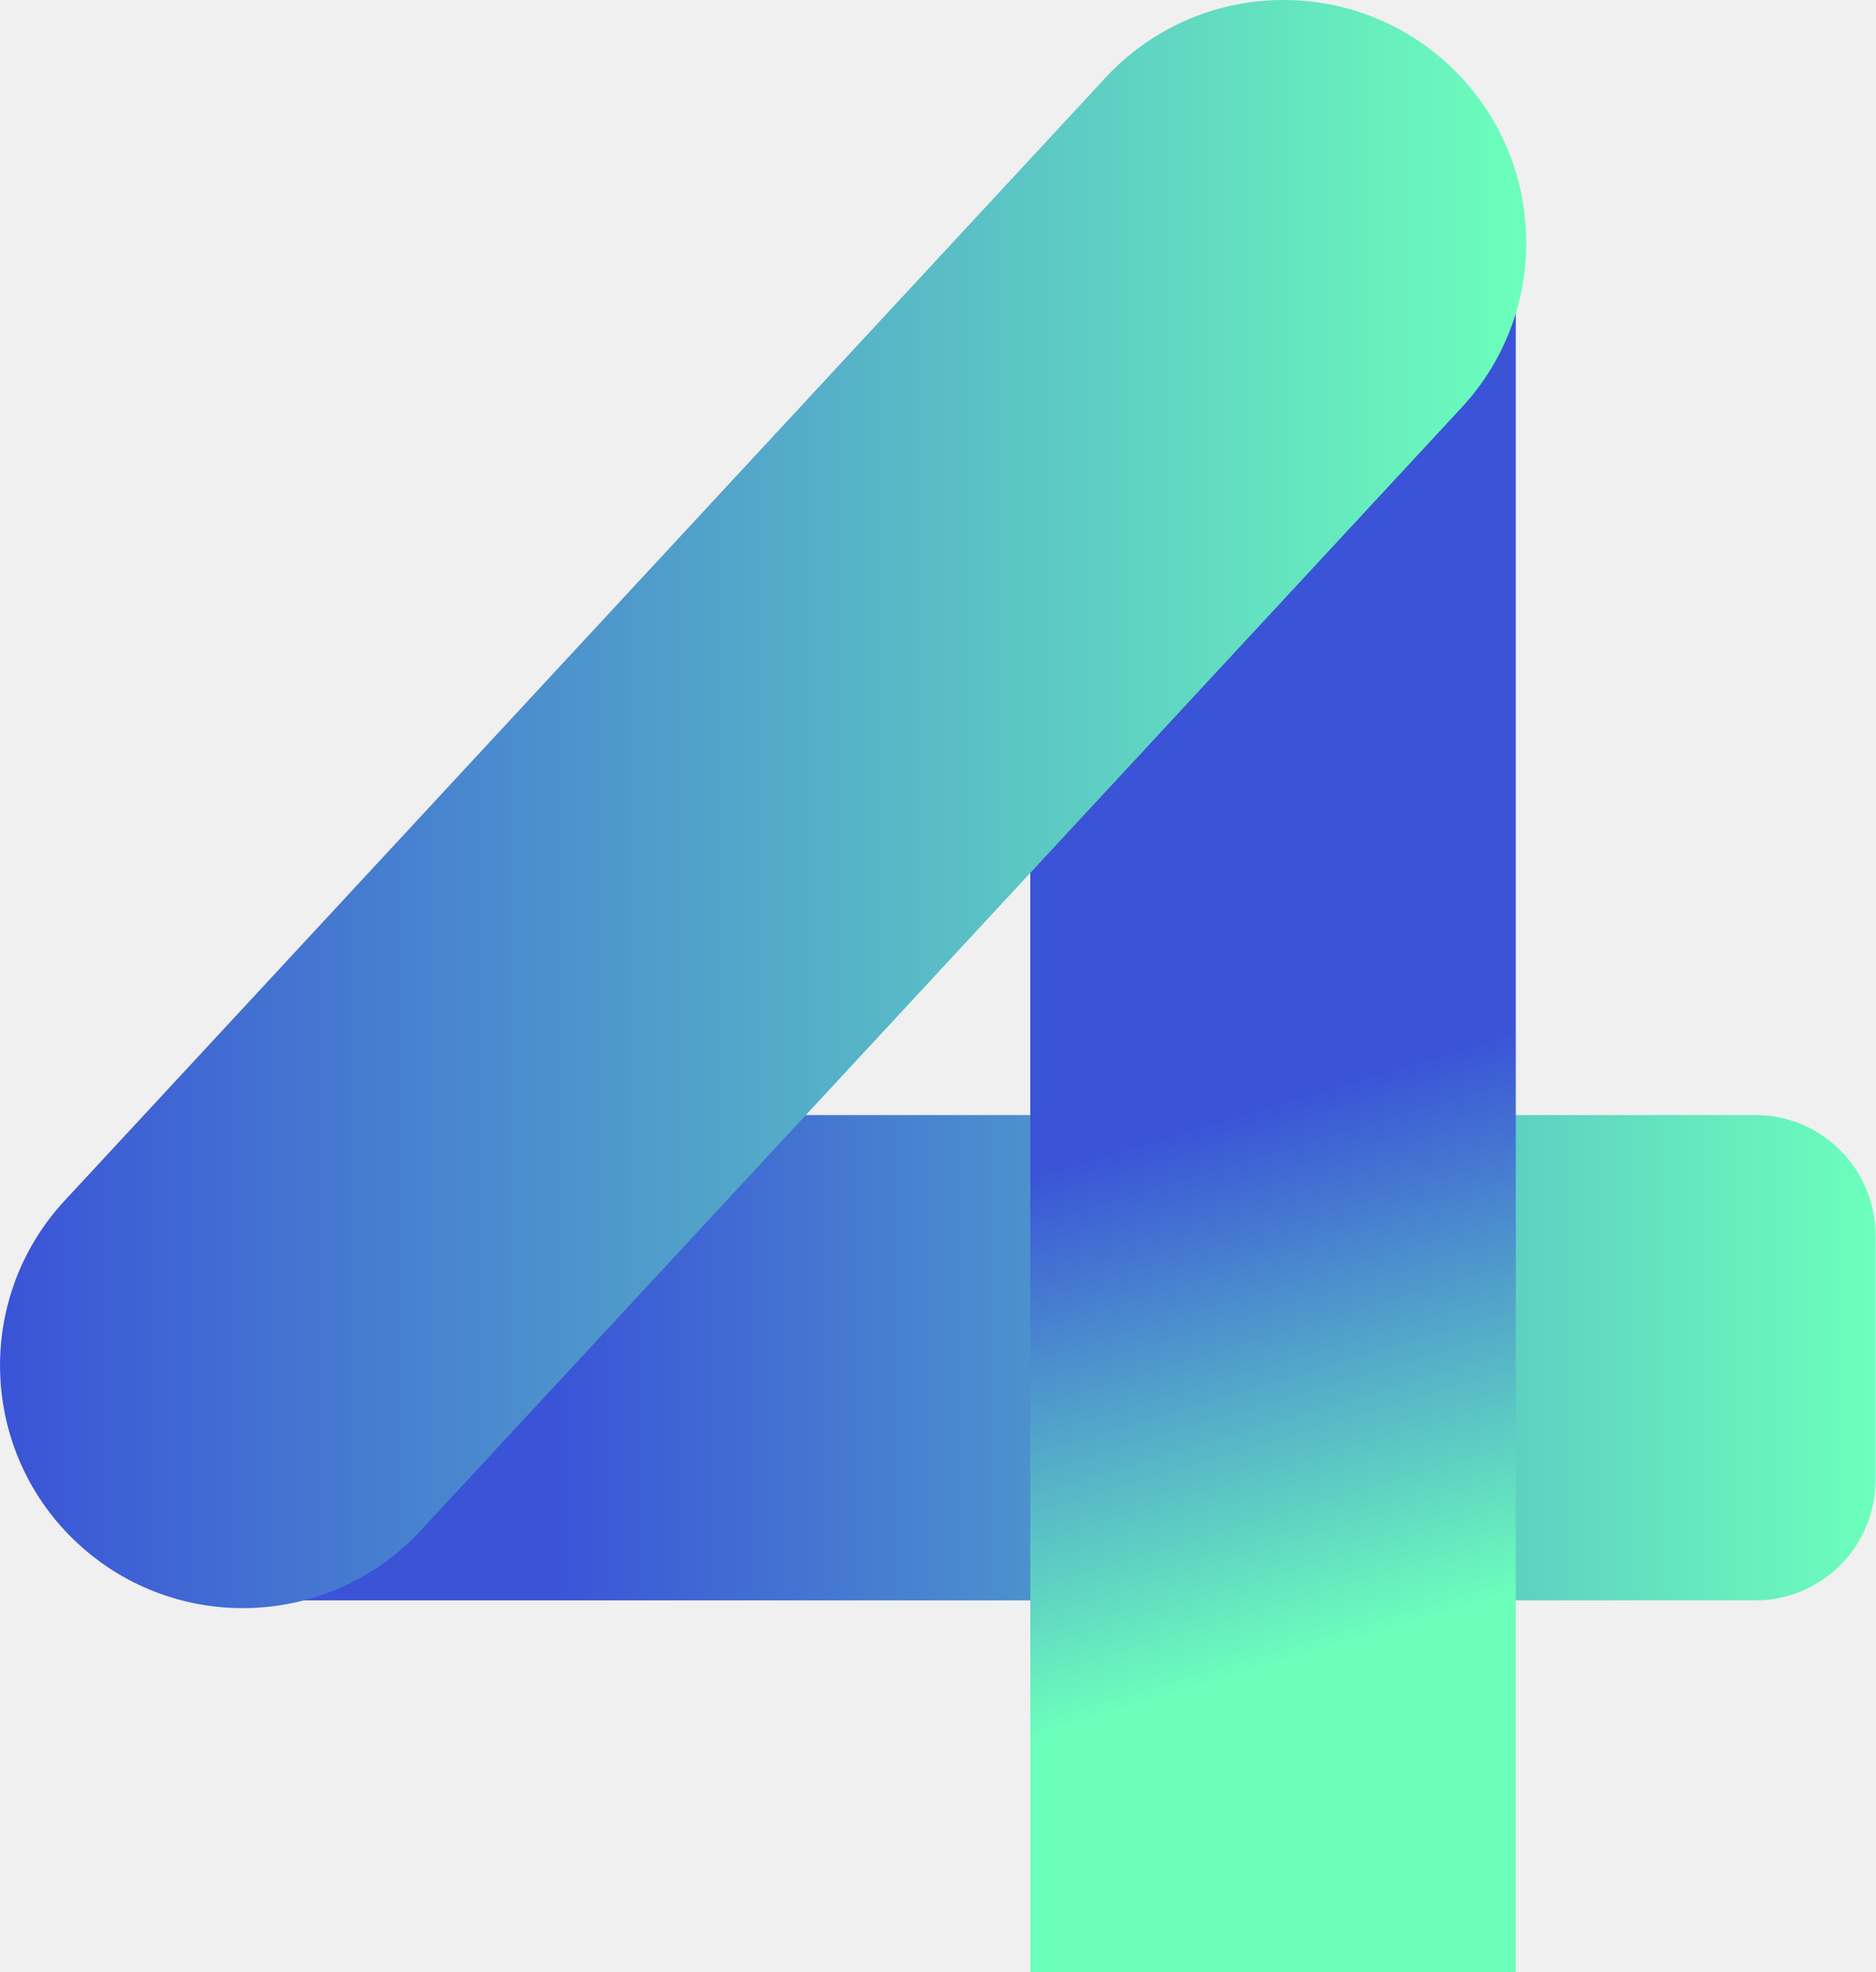
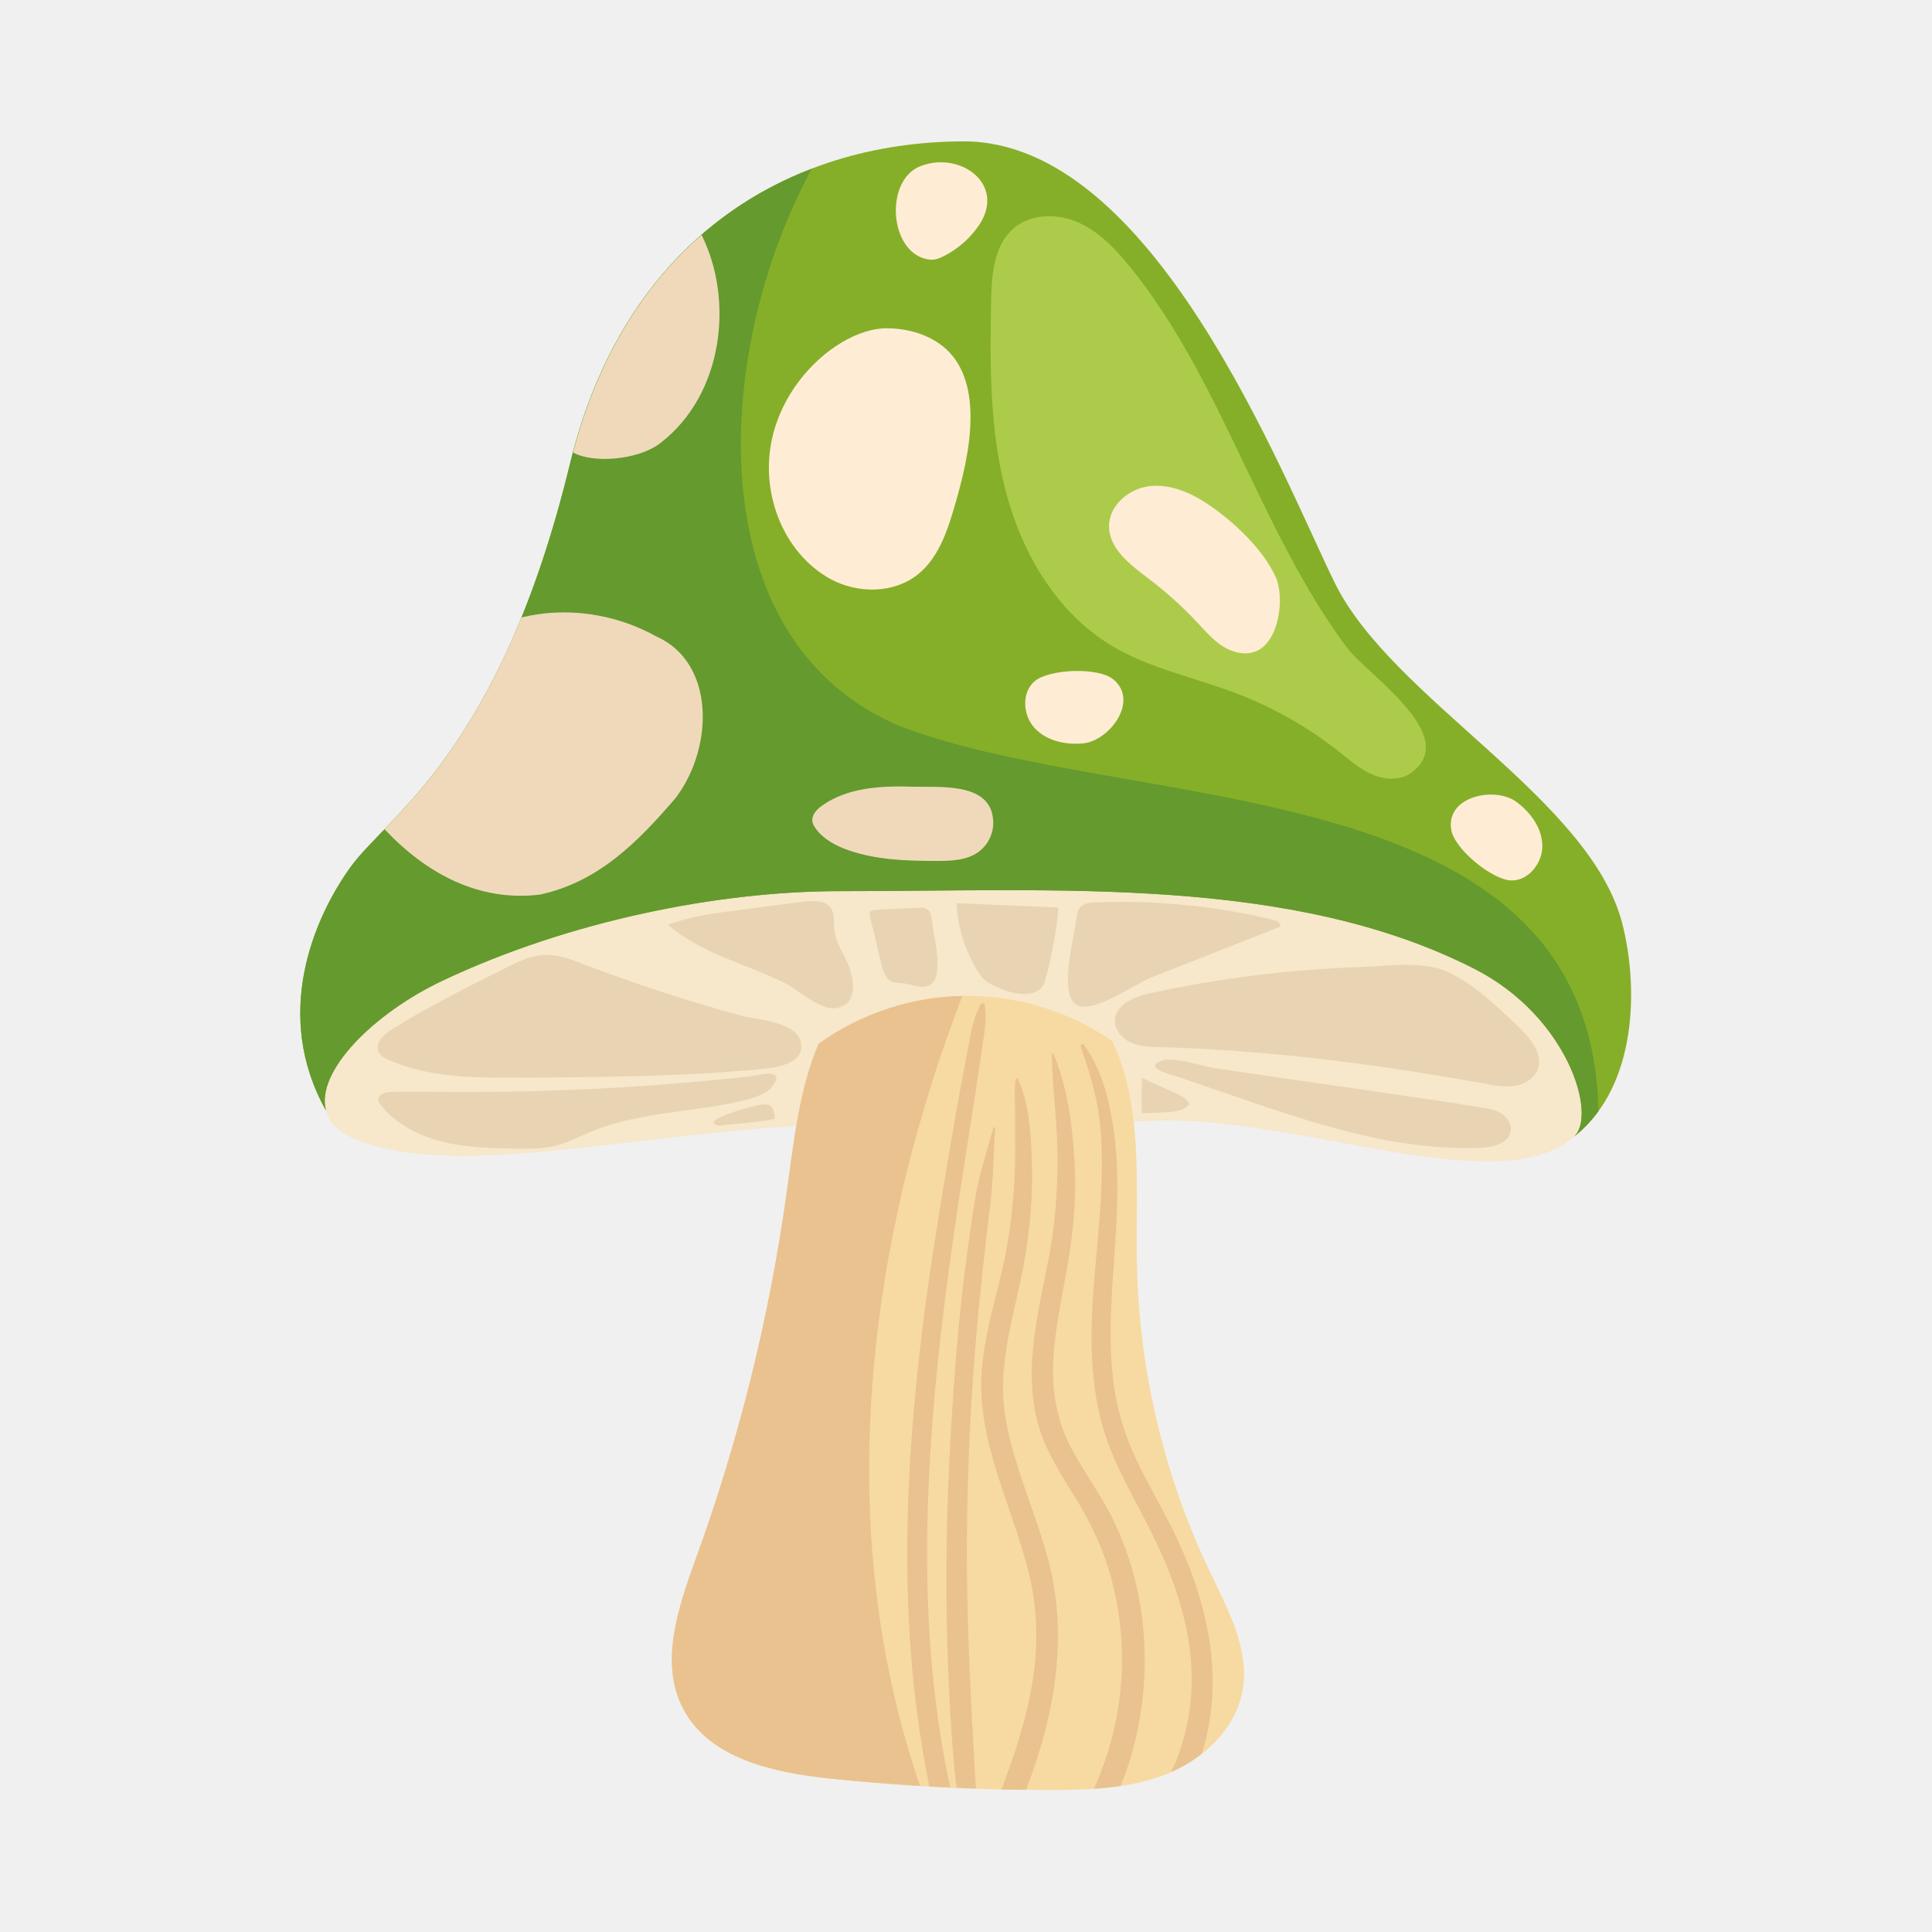
- <svg xmlns="http://www.w3.org/2000/svg" width="659" height="693" viewBox="0 0 659 693" fill="none">
-   <g clip-path="url(#clip0_46_179)">
-     <path d="M28.724 434.099L28.724 520.154C28.724 543.49 47.644 562.407 70.984 562.407H616.74C640.08 562.407 659 543.49 659 520.154V434.099C659 410.763 640.08 391.846 616.74 391.846H70.984C47.644 391.846 28.724 410.763 28.724 434.099Z" fill="url(#paint0_linear_46_179)" />
-     <path d="M490.685 32.49H403.945C380.791 32.49 362.021 51.257 362.021 74.407V699.083C362.021 722.233 380.791 741 403.945 741H490.685C513.839 741 532.609 722.233 532.609 699.083V74.407C532.609 51.257 513.839 32.49 490.685 32.49Z" fill="url(#paint1_linear_46_179)" />
-     <path d="M513.568 143.239C545.586 108.692 543.532 54.735 508.98 22.721C474.427 -9.292 420.461 -7.238 388.443 27.309L22.743 421.891C-9.275 456.438 -7.221 510.395 27.331 542.408C61.884 574.421 115.85 572.367 147.868 537.821L513.568 143.239Z" fill="url(#paint2_linear_46_179)" />
+ <svg xmlns="http://www.w3.org/2000/svg" version="1.1" id="Capa_1" x="0px" y="0px" viewBox="0 0 2122 2122" style="enable-background:new 0 0 2122 2122;" xml:space="preserve">
+   <g>
+     <path style="fill:#F7E7CB;" d="M1781.701,1013.94c-35.671-137.588-253.102-246.146-315.68-373.766   c-59.498-121.339-199.51-485.386-407.917-484.885C864.439,155.754,685.659,263.883,626.1,509.194   c-77.094,317.529-200.035,386.237-240.959,442.971c-40.923,56.734-85.874,162.791-27.154,267.472l0,0   c3.453,12.956,13.71,23.994,32.703,31.694c106.749,43.277,286.157-2.56,483.905-14.659c-4.284,25.193-7.392,50.709-10.819,75.192   c-18.994,135.701-52.155,269.428-98.824,398.262c-19.578,54.049-41.249,115.578-14.651,166.541   c28.803,55.187,99.641,70.344,161.553,76.838c80.152,8.406,160.747,12.589,241.339,12.525   c43.254-0.034,87.567-1.496,127.779-17.433c40.212-15.937,76.094-49.195,83.705-91.775c8.052-45.051-15.884-88.776-35.65-130.053   c-50.72-105.921-78.33-222.835-80.351-340.255c-0.875-50.759,2.188-104.241-3.532-154.653c8.516-0.325,17.032-0.651,25.542-0.945   c156.32-5.421,374.919,89.475,457.727,17.89C1799.379,1193.246,1799.379,1082.126,1781.701,1013.94z" />
+     <path style="fill:#85AF28;" d="M1781.701,1013.94c-35.671-137.588-253.102-246.146-315.68-373.766   c-59.498-121.339-199.51-485.386-407.917-484.885C864.439,155.754,685.659,263.883,626.1,509.194   c-77.094,317.529-200.035,386.237-240.959,442.971c-40.923,56.734-85.874,162.791-27.154,267.472   c-11.396-42.76,52.22-106.663,128.162-142.562c138.899-65.661,303.139-98.33,435.876-98.276   c238.925,0.1,496.425-17.469,698.048,85.648c101.984,52.158,135.025,161.288,108.339,184.358   C1799.379,1193.246,1799.379,1082.126,1781.701,1013.94z" />
+     <path style="fill:#649A2E;" d="M990.255,798.295c-223.299-91.946-209.156-409.12-98.684-612.981   C768.422,232.554,667.892,337.059,626.1,509.194c-77.094,317.529-200.035,386.236-240.959,442.971   c-40.924,56.734-85.875,162.791-27.154,267.472c-11.397-42.759,52.22-106.663,128.162-142.562   c138.899-65.661,303.139-98.33,435.876-98.276c238.925,0.1,496.425-17.469,698.048,85.648   c101.984,52.158,135.025,161.288,108.339,184.358c10.593-8.294,19.573-17.846,27.181-28.288   C1748.494,843.13,1247.046,895.459,990.255,798.295z" />
+     <path style="fill:#F0D9BB;" d="M725.092,486.805c70.071-53.717,80.946-158.102,45.445-228.793   c-63.569,55.353-113.43,134.181-141.112,238.886C650.146,508.994,700.246,505.852,725.092,486.805z" />
+     <path style="fill:#F0D9BB;" d="M593.481,982.512c63.767-14.17,106.278-56.682,148.79-106.279   c42.511-56.682,42.511-148.791-21.256-177.132c-46.487-25.826-100.474-32.732-148.298-20.903   c-51.863,127.847-109.936,190.697-150.34,232.595C467.029,958.32,525.084,991.062,593.481,982.512z" />
+     <path style="fill:#F7DAA2;" d="M899.159,1146.324c-12.007,27.827-19.208,58.834-24.565,90.348   c-4.284,25.193-7.392,50.709-10.819,75.192c-18.994,135.701-52.155,269.428-98.824,398.262   c-19.578,54.049-41.249,115.578-14.651,166.541c28.803,55.187,99.641,70.344,161.553,76.838   c80.152,8.406,160.747,12.589,241.339,12.525c43.254-0.034,87.567-1.496,127.779-17.433c40.212-15.937,76.094-49.195,83.705-91.775   c8.052-45.051-15.884-88.776-35.65-130.053c-50.72-105.921-78.33-222.835-80.351-340.255   c-0.875-50.759,2.188-104.241-3.532-154.653c-3.535-31.163-10.411-61.158-23.694-88.594   C1125.545,1077.491,997.72,1076.196,899.159,1146.324z" />
+     <path style="fill:#E9C28F;" d="M1056.948,1093.901c-54.839,1.075-109.781,18.265-157.789,52.423   c-21.606,50.072-27.67,110.431-35.384,165.54c-18.994,135.701-52.155,269.428-98.824,398.262   c-19.578,54.049-41.249,115.578-14.651,166.541c28.803,55.187,99.641,70.344,161.553,76.838c32.834,3.443,65.753,5.995,98.705,8.02   C913.805,1680.271,951.196,1369.129,1056.948,1093.901z" />
+     <path style="fill:#E9C28F;" d="M1025.359,1848.278c-6.299-60.025-8.086-120.467-6.666-180.786   c2.865-121.746,18.386-243.056,36.51-363.352c5.01-33.243,10.524-66.408,15.542-99.649c2.636-17.462,5.172-34.939,7.818-52.4   c2.403-15.858,5.497-32.426,3.062-48.343c-0.334-2.182-3.576-2.326-4.553-0.595c-7.392,13.092-10.132,28.494-12.94,43.188   c-2.886,15.106-5.719,30.221-8.554,45.336c-5.667,30.208-10.725,60.542-15.823,90.851c-10.117,60.143-19.755,120.439-27.121,180.99   c-14.702,120.851-21.641,243.49-11.085,364.979c2.952,33.967,7.279,67.844,13.145,101.433c1.876,10.739,3.805,21.53,6.023,32.255   c7.655,0.436,15.309,0.837,22.968,1.196c-1.834-8.743-3.681-17.487-5.341-26.267   C1032.781,1907.697,1028.484,1878.054,1025.359,1848.278z" />
+     <path style="fill:#E9C28F;" d="M1289.08,1682.257c-13.165-27.025-28.7-52.833-41.473-80.055   c-12.856-27.398-21.409-56.367-24.969-86.45c-7.236-61.152,1.67-122.798,4.07-183.974c1.266-32.275,0.617-64.424-4.41-96.386   c-4.817-30.634-13.03-62.471-31.759-87.707c-1.202-1.619-4.305-0.765-3.541,1.493c8.941,26.438,17.358,52.783,20.65,80.616   c3.274,27.688,2.937,55.814,1.577,83.62c-2.882,58.917-12.539,117.359-9.86,176.509c1.333,29.434,5.564,59.024,14.88,87.049   c9.106,27.392,22.613,53.024,36.138,78.429c27.613,51.87,52.024,105.995,57.437,165.254c4.001,43.786-3.057,86.921-21.487,125.656   c11.945-5.247,23.379-12.026,33.701-20.116c7.381-23.248,11.136-47.766,11.78-71.7   C1333.425,1794.53,1315.103,1735.674,1289.08,1682.257z" />
+     <path style="fill:#E9C28F;" d="M1250.257,1751.425c-5.365-27.039-14.082-53.297-25.734-78.274   c-13.259-28.421-32.22-53.465-47.08-80.98c-16.297-30.175-22.189-62.348-20.664-96.454c1.547-34.607,9.215-68.578,15.19-102.597   c6.806-38.757,10.617-77.482,8.255-116.84c-2.404-40.059-7.446-81.387-23.068-118.611c-0.392-0.934-1.918-0.93-1.902,0.258   c0.458,34.99,5.484,69.713,6.138,104.732c0.654,35.064-1.321,70.583-7.119,105.187c-10.828,64.617-32.445,132.09-13.73,197.385   c8.866,30.937,27.063,57.521,43.531,84.75c14.365,23.753,26.032,48.62,34.05,75.23c15.26,50.642,18.21,105.121,8.938,157.184   c-5.061,28.418-13.751,56.066-25.531,82.332c9.858-0.658,19.658-1.702,29.366-3.162   C1257.649,1895.567,1264.006,1820.715,1250.257,1751.425z" />
+     <path style="fill:#E9C28F;" d="M1151.155,1712.611c-14.119-52.806-38.135-102.904-47.025-157.105   c-9.686-59.056,11.428-114.623,21.266-172.071c5.658-33.039,8.831-66.484,8.13-100.015c-0.672-32.204-2.252-68.175-15.149-98.135   c-0.723-1.681-2.955-0.589-3.094,0.838c-1.463,14.953-0.07,30.109-0.297,45.14c-0.221,14.581,0.373,29.151-0.027,43.737   c-0.818,29.858-3.298,59.93-8.16,89.407c-9.361,56.751-32.432,112.13-28.717,170.458c3.437,53.962,24.702,104.067,41.027,154.957   c8.275,25.795,15.481,52.194,17.913,79.257c2.566,28.566,0.844,57.436-4.22,85.639c-6.845,38.127-19.315,74.544-32.788,110.654   c8.975,0.201,17.952,0.238,26.928,0.334C1158.362,1884.842,1173.818,1797.377,1151.155,1712.611z" />
+     <path style="fill:#E9C28F;" d="M1078.521,1403.352c3.012-27.448,5.844-54.901,9.329-82.295c3.475-27.31,3.151-54.588,5.315-81.951   c0.1-1.261-1.857-1.479-2.175-0.294c-6.552,24.46-14.63,48.106-19.124,73.12c-4.265,23.741-7.319,47.779-10.53,71.68   c-6.557,48.811-10.875,97.997-14.316,147.118c-6.882,98.227-9.579,196.962-5.852,295.389c1.047,27.636,2.497,55.256,4.352,82.849   c1.236,18.374,2.997,36.525,5.073,54.683c7.101,0.312,14.205,0.579,21.309,0.825c-5.241-88.667-10.189-177.334-9.92-266.234   C1062.281,1599.723,1067.775,1501.282,1078.521,1403.352z" />
+     <path style="fill:#E8D4B2;" d="M1262.972,1091.079c-17.018,3.739-37.671,12.042-38.397,29.45   c-0.451,10.805,8.003,20.37,17.904,24.722c9.901,4.351,21.042,4.611,31.852,4.903c120.11,3.241,239.619,18.889,357.845,40.326   c10.416,1.889,21.067,3.828,31.524,2.175c10.457-1.653,20.869-7.63,24.878-17.427c6.992-17.087-7.535-34.802-20.864-47.576   c-23.081-22.121-47.937-46.055-77.17-59.94c-27.396-13.012-67.139-6.504-97.066-5.511   C1415.977,1064.769,1338.709,1074.438,1262.972,1091.079z" />
+     <path style="fill:#E8D4B2;" d="M640.826,1058.989c-14.037-5.355-28.546-10.969-43.549-10.175   c-14.29,0.756-27.561,7.258-40.371,13.635c-42.958,21.38-85.998,42.806-126.63,68.331c-8.85,5.56-18.831,15.201-14.357,24.646   c2.101,4.436,6.832,6.914,11.325,8.889c44.427,19.532,94.63,19.585,143.161,19.309c89.881-0.512,179.916-1.031,269.367-9.834   c16.441-1.618,46.301-7.326,39.373-30.699c-6.301-21.257-48.798-23.019-66.41-27.856   C754.572,1099.261,697.181,1080.486,640.826,1058.989z" />
+     <path style="fill:#E8D4B2;" d="M1625.56,1216.151c7.844,1.156,15.914,2.391,22.729,6.442c6.815,4.052,12.144,11.665,11.072,19.521   c-1.839,13.481-18.941,17.938-32.534,18.515c-93.774,3.976-185.102-27.001-273.841-57.578   c-19.093-6.579-38.185-13.161-57.279-19.737c-9.368-3.226-41.843-10.261-18.968-18.582c12.235-4.45,44.466,6.55,57.896,8.53   c19.395,2.86,38.79,5.719,58.185,8.578C1470.38,1193.274,1548.147,1203.765,1625.56,1216.151z" />
+     <path style="fill:#E8D4B2;" d="M481.501,1199.23c-17.406-0.196-34.821-0.552-52.216,0.106c-6.136,0.232-14.295,2.745-13.763,8.863   c0.183,2.101,1.484,3.92,2.795,5.573c16.915,21.336,42.663,34.235,69.135,40.598c26.473,6.363,53.962,6.785,81.186,7.176   c13.259,0.19,26.673,0.365,39.589-2.639c14.315-3.329,27.419-10.417,41.006-16.021c51.663-21.308,109.433-20.895,163.896-33.417   c11.106-2.554,28.434-6.769,35.502-16.724c14.465-20.374-13.493-11.814-27.194-10.3c-37.151,4.108-74.388,7.456-111.674,10.07   C633.808,1197.84,557.637,1200.083,481.501,1199.23z" />
+     <path style="fill:#E8D4B2;" d="M1253.994,1183.96c11.76,5.294,23.52,10.588,35.28,15.882c6.574,2.959,13.574,6.294,17.138,12.56   c-4.936,6.988-14.542,8.45-23.075,9.069c-9.71,0.705-19.443,1.097-29.178,1.175c-0.52-11.774-0.475-23.572,0.137-35.34" />
+     <path style="fill:#E8D4B2;" d="M784.309,1231.586c-1.655,3.017,3.508,4.95,6.928,4.563c19.781-2.244,40.528-3.19,59.925-7.253   c-1.571-17.273-6.874-17.372-21.024-14.467C823.272,1215.839,787.439,1225.886,784.309,1231.586z" />
+     <path style="fill:#E8D4B2;" d="M1264.568,1073.594c47.02-18.544,94.04-37.087,141.06-55.632c2.399-2.982-2.328-6.492-6.048-7.391   c-64.161-15.514-130.479-22.083-196.437-19.457c-6.275,0.25-13.359,0.981-17.233,5.924c-2.515,3.21-3.057,7.494-3.508,11.548   c-2.086,18.751-20.69,85.785,1.063,95.658C1202.095,1112.699,1247.494,1080.328,1264.568,1073.594z" />
+     <path style="fill:#E8D4B2;" d="M733.735,1015.675c24.84-9.294,51.416-12.755,77.719-16.15c23.642-3.052,47.283-6.105,70.925-9.156   c11.004-1.421,24.525-1.749,30.503,7.597c4.088,6.388,2.703,14.653,3.343,22.21c0.97,11.447,6.81,21.811,12.075,32.022   c8.468,16.423,17.49,50.563-9.685,55.002c-18.035,2.947-41.69-20.024-56.868-27.566   C819.122,1058.454,770.357,1047.612,733.735,1015.675z" />
+     <path style="fill:#E8D4B2;" d="M1161.55,996.714c-36.96-1.568-73.92-3.136-110.881-4.704c1.169,26.417,9.302,52.495,23.358,74.892   c2.609,4.157,5.518,8.29,9.605,11.008c15.585,10.364,48.301,22.323,61.444,5.514   C1151.13,1075.683,1165.251,996.871,1161.55,996.714z" />
+     <path style="fill:#E8D4B2;" d="M1023.602,1011.602c-0.43-4.753-1.216-10.142-5.16-12.829c-2.886-1.966-6.652-1.874-10.14-1.708   c-15.5,0.738-31,1.476-46.5,2.214c-2.215,0.106-4.78,0.404-5.964,2.28c-0.982,1.556-0.59,3.575-0.164,5.365   c4.061,17.07,8.124,34.138,12.185,51.207c1.901,7.991,4.707,17.094,12.296,20.239c3.722,1.542,7.903,1.285,11.911,1.698   c6.886,0.71,13.476,3.456,20.389,3.792C1041.89,1085.29,1025.168,1028.914,1023.602,1011.602z" />
+     <path style="fill:#ACCB4B;" d="M1479.042,710.817c-95.716-128.845-136.765-292.821-237.759-417.574   c-15.856-19.587-33.766-38.556-56.783-48.818c-23.016-10.262-52.247-10.022-71.319,6.45   c-21.751,18.786-24.066,51.114-24.614,79.849c-1.336,69.875-1.63,140.728,15.962,208.365   c17.594,67.638,55.295,132.726,114.924,169.179c42.128,25.754,91.786,35.539,137.943,53.077   c41.082,15.609,79.738,37.584,114.165,64.9c11.567,9.177,22.895,19.098,36.523,24.78c13.625,5.68,30.403,6.366,42.255-2.434   C1605.1,807.93,1501.58,741.155,1479.042,710.817z" />
+     <path style="fill:#FEECD4;" d="M851.092,557.756c9.785,32.468,31.365,62.117,61.176,78.279   c29.811,16.161,69.394,16.082,95.855-5.125c22.247-17.832,32.126-46.594,40.086-73.972c9.154-31.486,17.253-63.661,17.727-96.446   c0.356-24.562-4.148-50.392-19.611-69.479c-17.085-21.089-45.415-30.448-72.557-30.451   C912.443,360.556,818.781,450.542,851.092,557.756z" />
+     <path style="fill:#FEECD4;" d="M1327.13,554.053c-19.028-12.777-41.47-22.681-64.249-20.129   c-22.778,2.551-44.828,21.082-44.781,44.002c0.052,25.113,23.704,42.63,43.711,57.808c19.253,14.606,37.258,30.857,53.753,48.518   c8.723,9.338,17.188,19.209,28.035,25.964c10.847,6.754,24.803,9.98,36.518,4.877c24.946-10.868,31.01-58.574,21.226-80.832   C1387.86,603.59,1354.342,572.326,1327.13,554.053z" />
+     <path style="fill:#FEECD4;" d="M1021.489,285.194c5.443,0.561,10.785-1.6,15.65-4.102c14.944-7.687,27.96-19.084,37.552-32.881   c31.479-45.278-19.822-82.925-63.753-65.71C970.33,198.415,976.873,280.592,1021.489,285.194z" />
+     <path style="fill:#FEECD4;" d="M1136.638,747.995c-14.838,12.279-13.35,37.456-0.298,51.62   c13.053,14.163,33.955,18.647,53.137,16.901c28.754-2.617,62.032-46.352,33.55-70.128   C1206.143,732.291,1152.461,734.902,1136.638,747.995z" />
+     <path style="fill:#FEECD4;" d="M1659.545,967.021c19.249,0.664,34.845-19.157,34.482-38.414   c-0.363-19.257-13.024-36.484-28.53-47.908c-23.245-17.127-77.163-6.498-71.639,30.19   C1597.133,932.639,1639.02,966.314,1659.545,967.021z" />
+     <path style="fill:#F0D9BB;" d="M1001.157,864.038c-33.997-1.095-70.271,1.021-98.054,20.645   c-5.933,4.191-11.871,10.427-10.801,17.612c0.427,2.863,1.95,5.443,3.656,7.781c8.844,12.121,22.9,19.37,37.109,24.188   c30.542,10.356,63.382,11.319,95.632,11.347c15.932,0.013,33.001-0.53,45.938-9.829c10.085-7.248,16.345-19.538,16.278-31.957   C1090.669,858.146,1032.266,865.04,1001.157,864.038z" />
  </g>
-   <defs>
-     <linearGradient id="paint0_linear_46_179" x1="28.724" y1="477.126" x2="659" y2="477.126" gradientUnits="userSpaceOnUse">
-       <stop offset="0.26" stop-color="#3A53D7" />
-       <stop offset="1" stop-color="#6CFFBB" />
-     </linearGradient>
-     <linearGradient id="paint1_linear_46_179" x1="447.315" y1="386.732" x2="508.104" y2="590.434" gradientUnits="userSpaceOnUse">
-       <stop stop-color="#3A53D7" />
-       <stop offset="0.9" stop-color="#6CFFBB" />
-     </linearGradient>
-     <linearGradient id="paint2_linear_46_179" x1="-0.009" y1="282.577" x2="536.294" y2="282.578" gradientUnits="userSpaceOnUse">
-       <stop stop-color="#3A53D7" />
-       <stop offset="1" stop-color="#6CFFBB" />
-     </linearGradient>
-     <clipPath id="clip0_46_179">
-       <rect width="659" height="741" fill="white" />
-     </clipPath>
-   </defs>
</svg>
